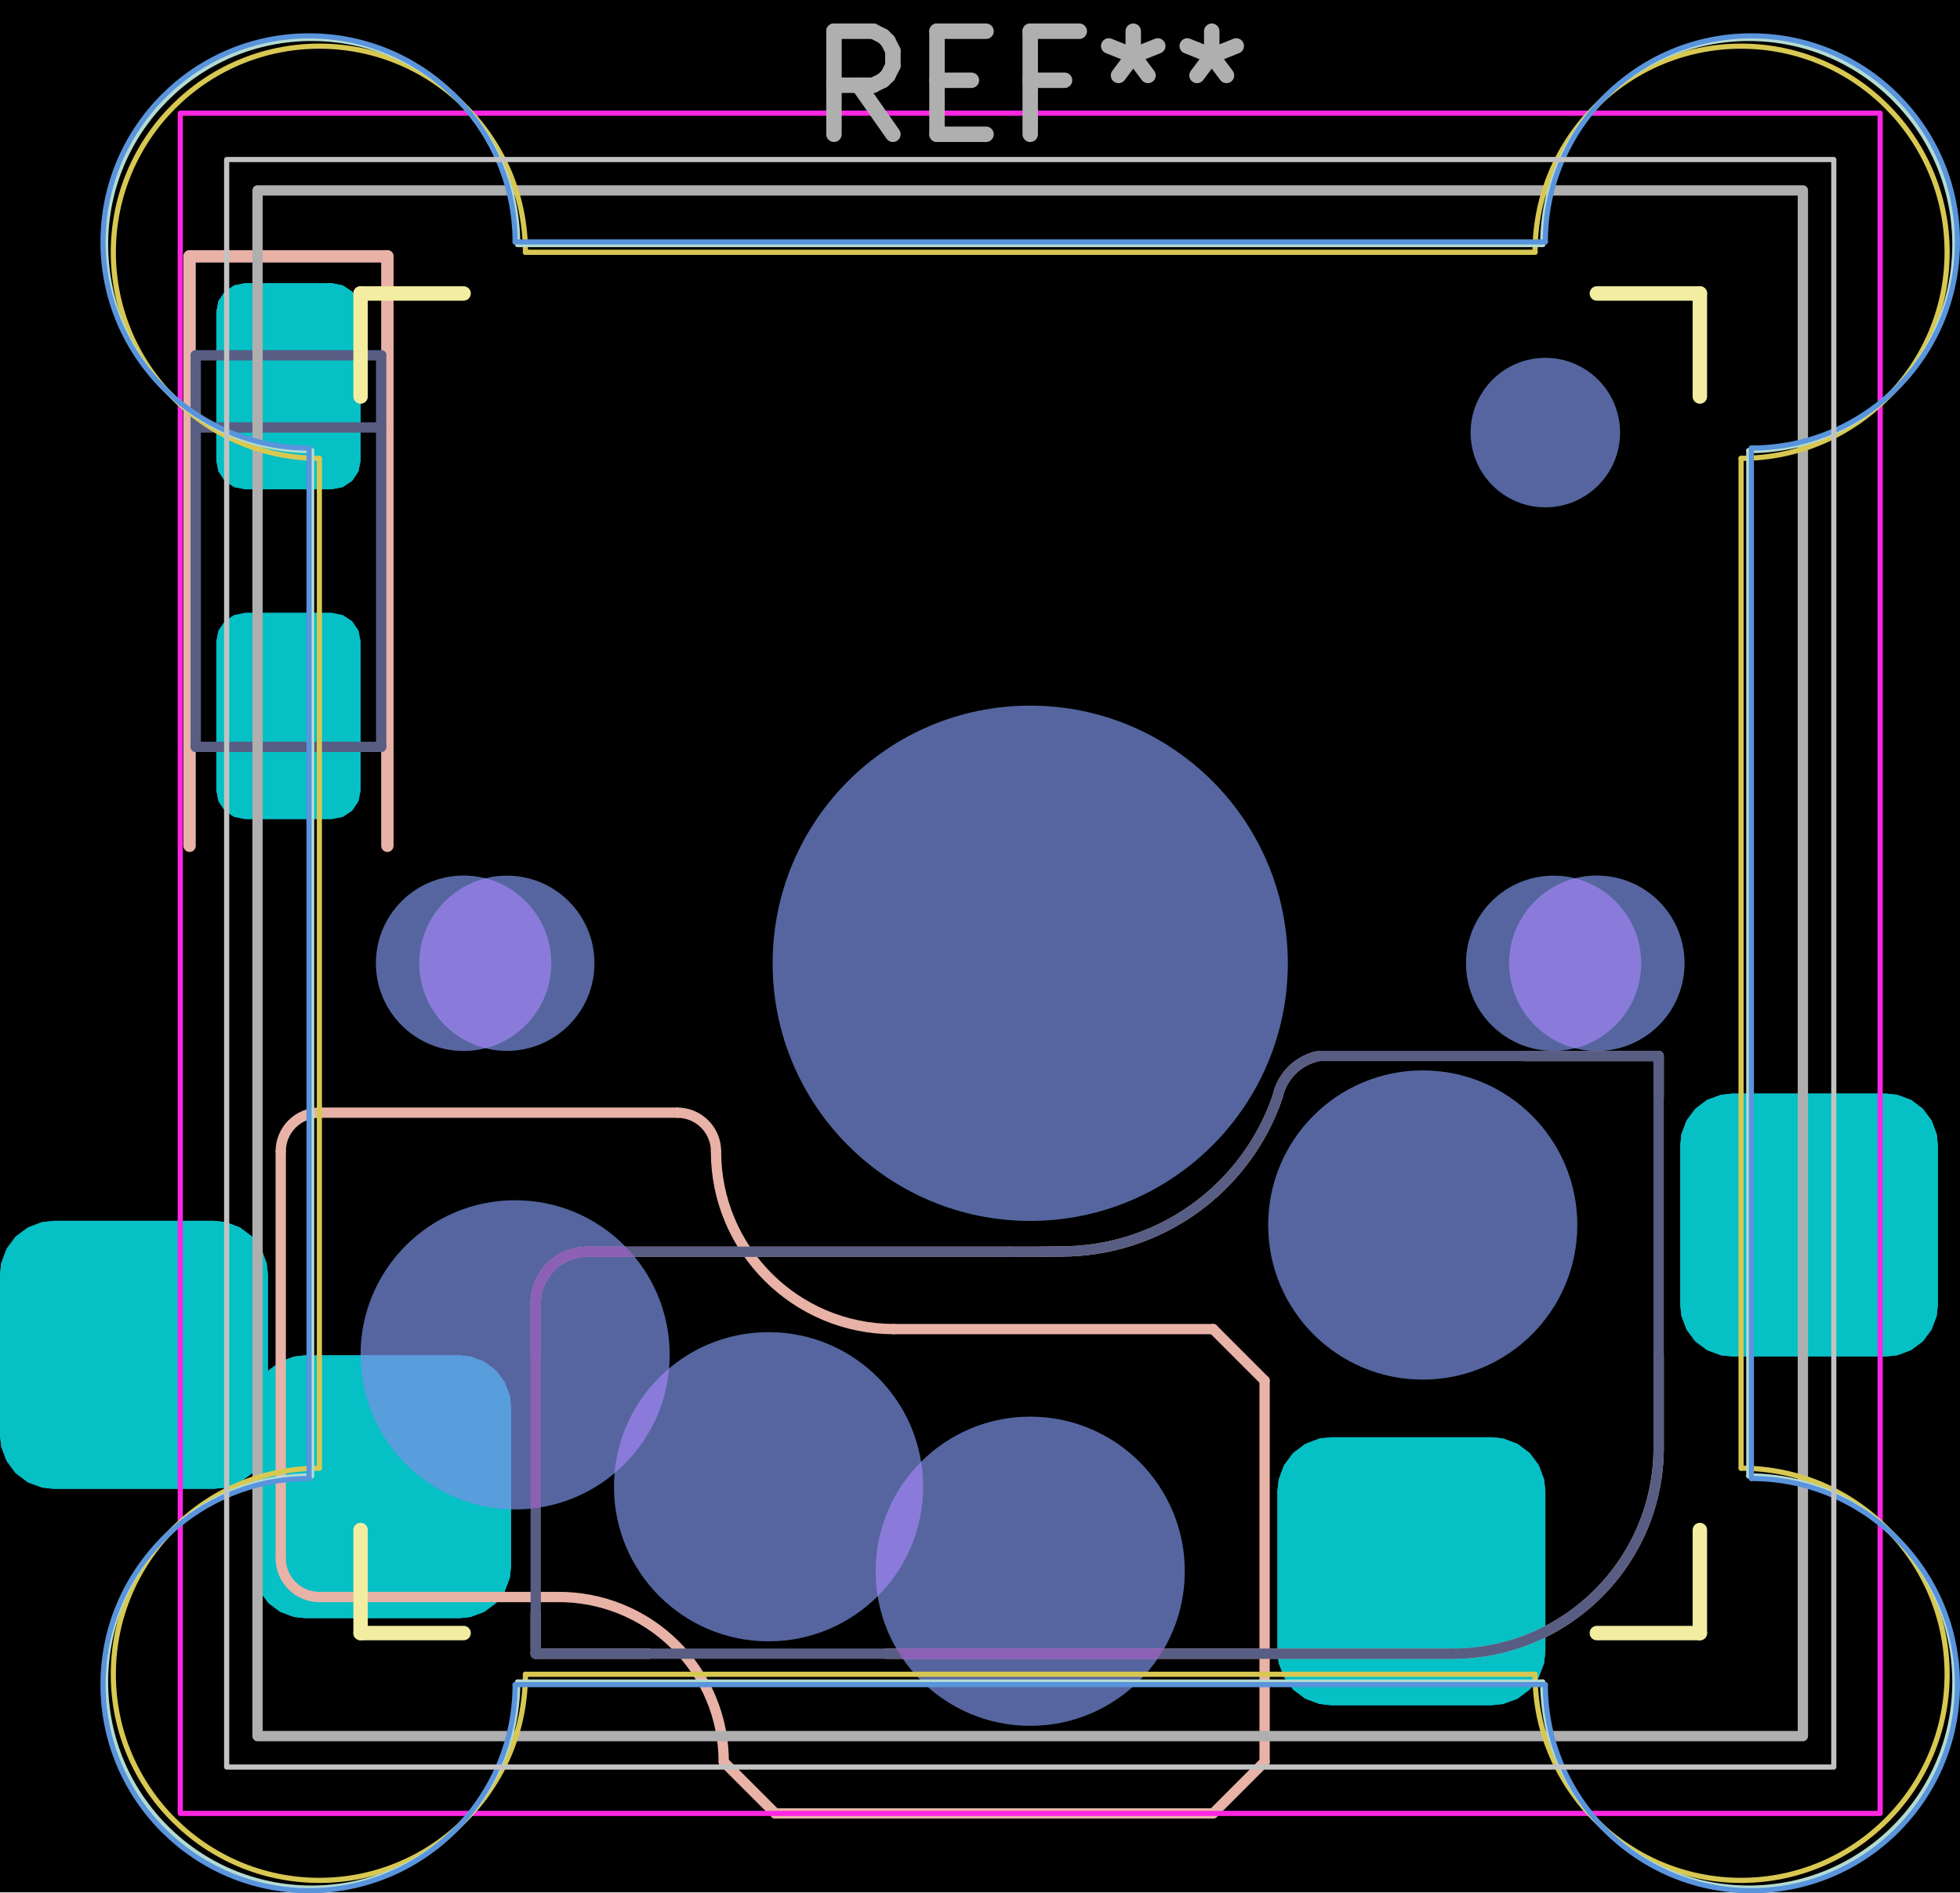
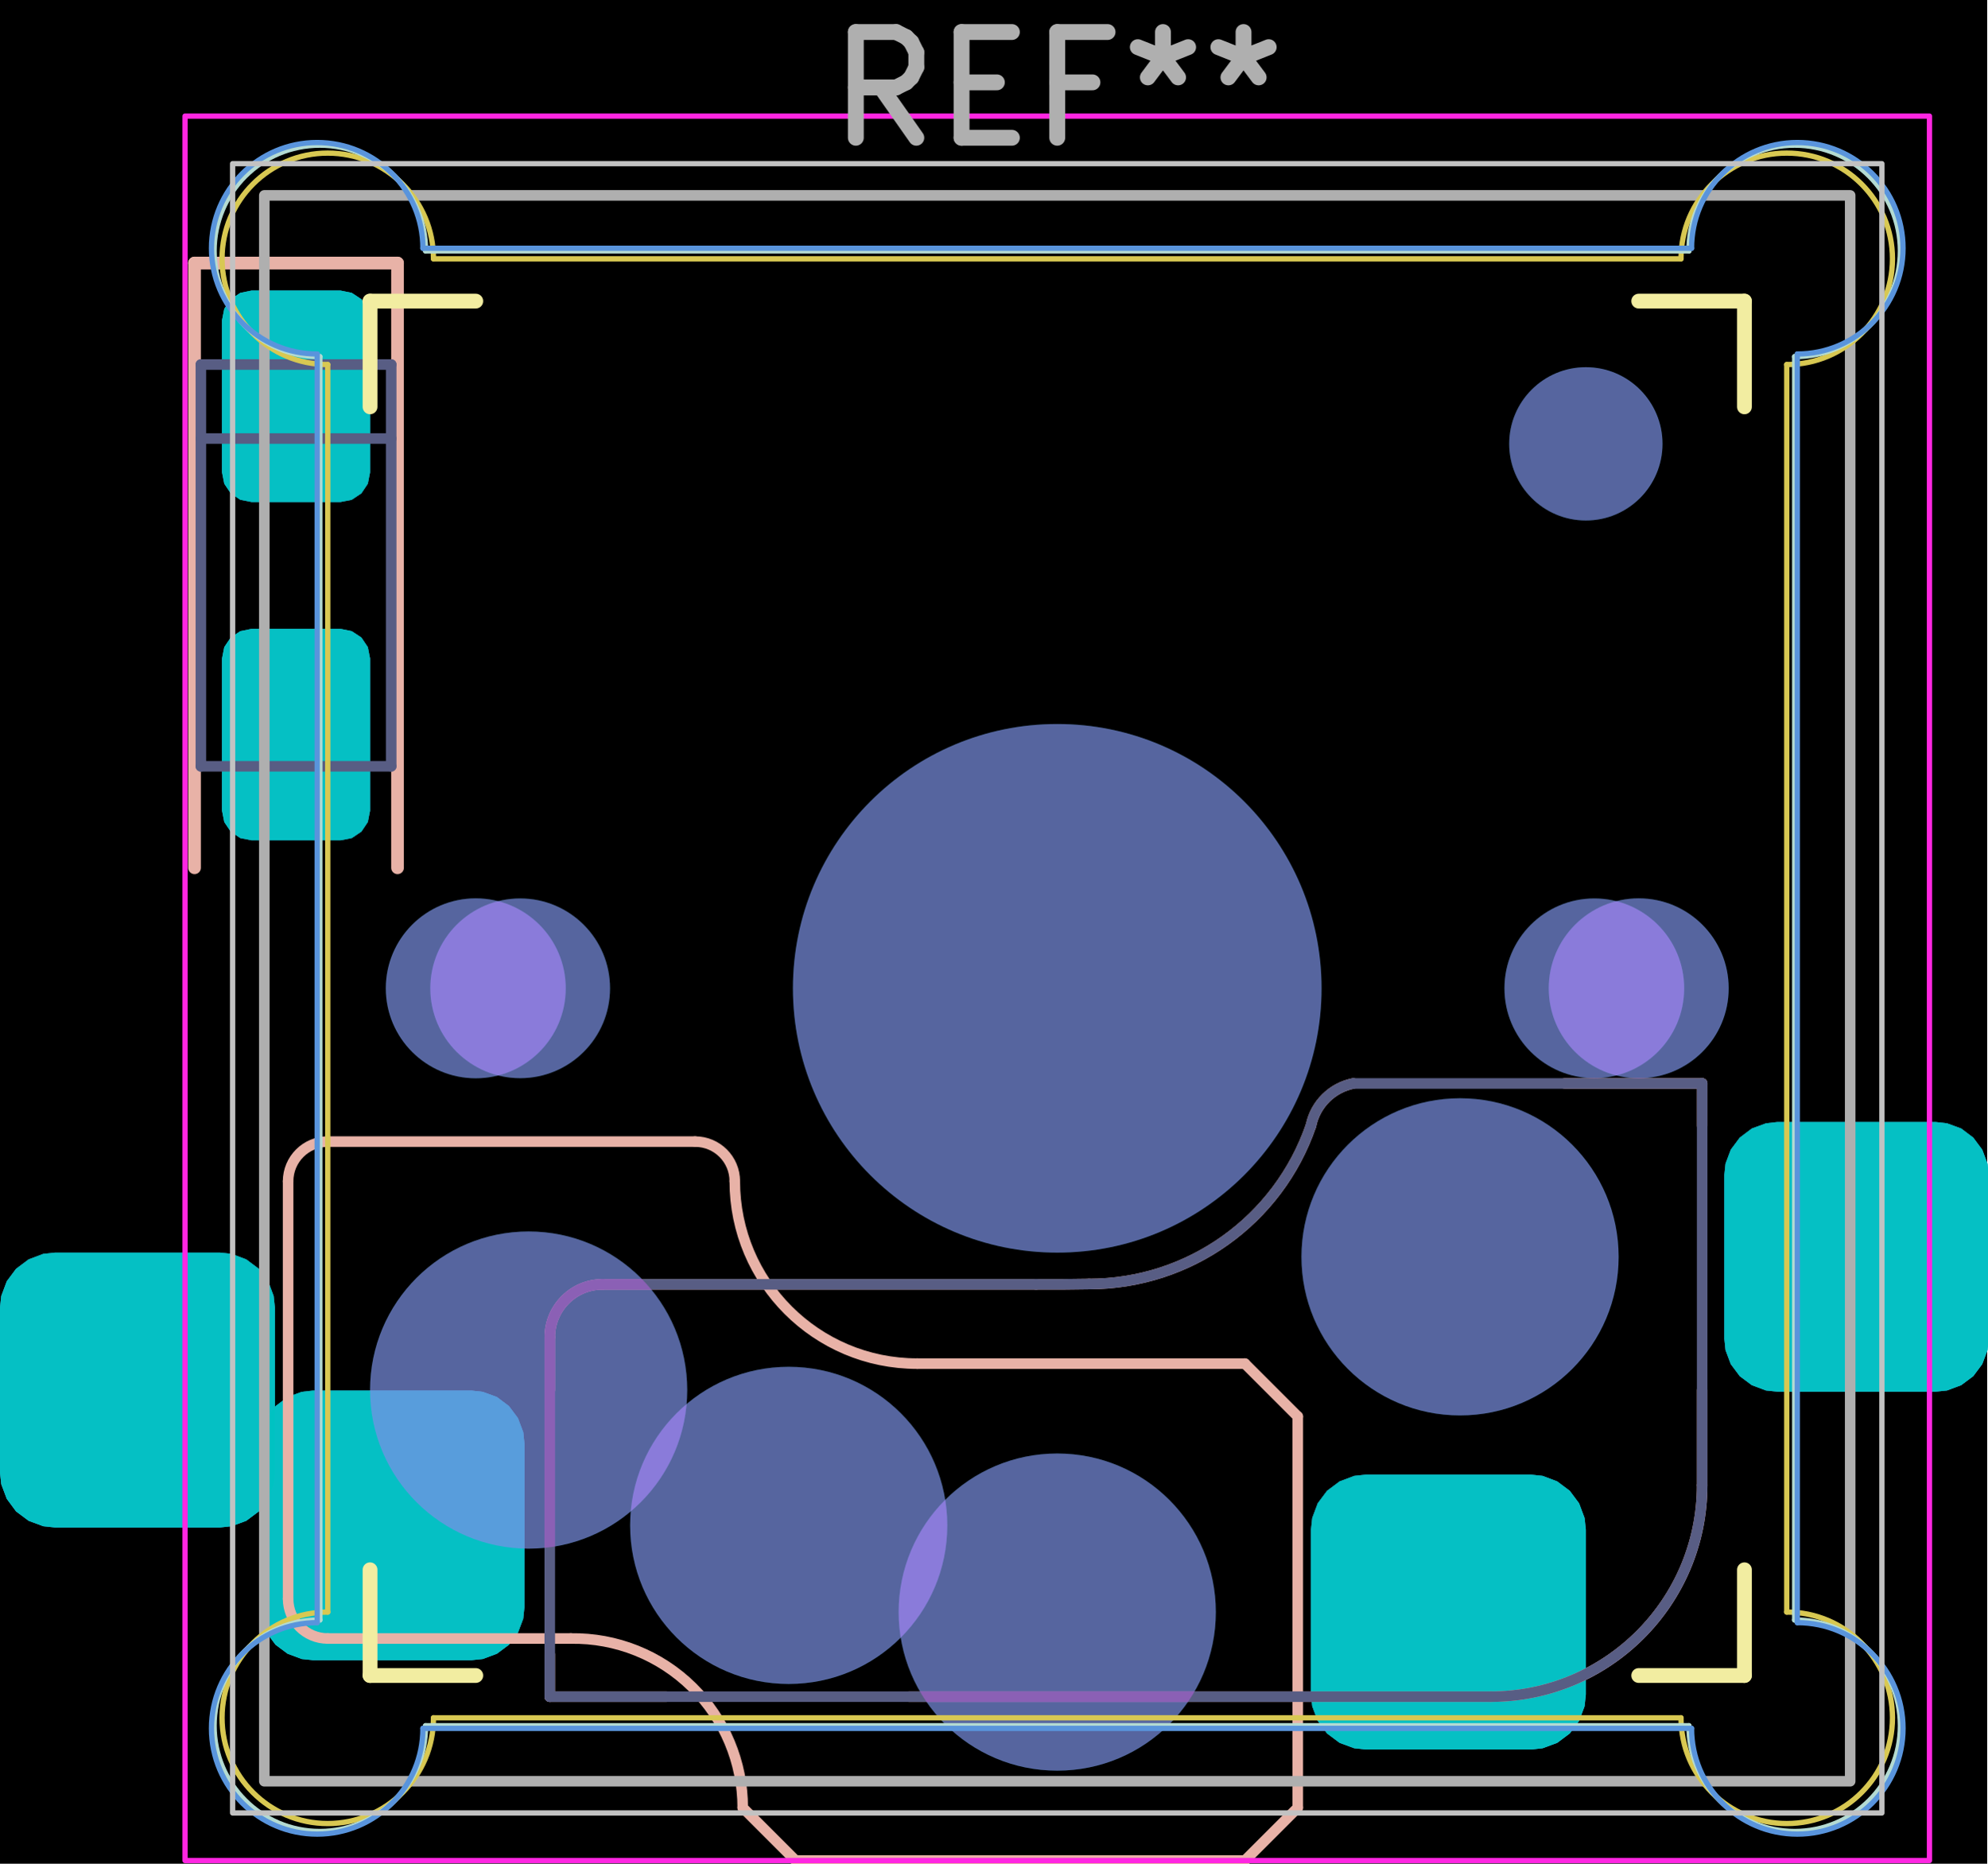
- <svg xmlns="http://www.w3.org/2000/svg" version="1.1" width="100%" height="100%" viewBox="0 0 19.025 18.364" preserveAspectRatio="xMidYMid meet">
+ <svg xmlns="http://www.w3.org/2000/svg" version="1.1" width="100%" height="100%" viewBox="0 0 18.796 17.628" preserveAspectRatio="xMidYMid meet">
  <rect width="100%" height="100%" fill="black" />
  <g style="fill:#000000; fill-opacity:1;stroke:#000000; stroke-opacity:1; stroke-linecap:round; stroke-linejoin:round;" transform="translate(0 0) scale(1 1)">
    <path style="fill:#4D7FC4; fill-opacity:1; stroke:none;fill-rule:evenodd;" d="M 12.4,14.468 12.412,14.358 12.464,14.219 12.552,14.101 12.671,14.012 12.809,13.96 12.92,13.948 14.48,13.948 14.591,13.96 14.729,14.012 14.848,14.101 14.936,14.219 14.988,14.358 15,14.468 15,16.028 14.988,16.139 14.936,16.277 14.848,16.396 14.729,16.485 14.591,16.536 14.48,16.548 12.92,16.548 12.809,16.536 12.671,16.485 12.552,16.396 12.464,16.277 12.412,16.139 12.4,16.028 Z" />
    <path style="fill:#4D7FC4; fill-opacity:1; stroke:none;fill-rule:evenodd;" d="M 16.31,11.113 16.321,11.007 16.371,10.874 16.456,10.76 16.57,10.674 16.704,10.625 16.81,10.613 18.31,10.613 18.416,10.625 18.55,10.674 18.664,10.76 18.749,10.874 18.799,11.007 18.81,11.113 18.81,12.663 18.799,12.77 18.749,12.903 18.664,13.017 18.55,13.102 18.416,13.152 18.31,13.163 16.81,13.163 16.704,13.152 16.57,13.102 16.456,13.017 16.371,12.903 16.321,12.77 16.31,12.663 Z" />
    <path style="fill:#4D7FC4; fill-opacity:1; stroke:none;fill-rule:evenodd;" d="M 0,12.368 0.012,12.258 0.064,12.119 0.152,12.001 0.271,11.912 0.409,11.86 0.52,11.848 2.08,11.848 2.191,11.86 2.329,11.912 2.448,12.001 2.536,12.119 2.588,12.258 2.6,12.368 2.6,13.928 2.588,14.039 2.536,14.177 2.448,14.296 2.329,14.385 2.191,14.436 2.08,14.448 0.52,14.448 0.409,14.436 0.271,14.385 0.152,14.296 0.064,14.177 0.012,14.039 0,13.928 Z" />
    <path style="fill:#4D7FC4; fill-opacity:1; stroke:none;fill-rule:evenodd;" d="M 2.46,13.653 2.471,13.547 2.521,13.414 2.606,13.3 2.72,13.214 2.854,13.165 2.96,13.153 4.46,13.153 4.566,13.165 4.7,13.214 4.814,13.3 4.899,13.414 4.949,13.547 4.96,13.653 4.96,15.203 4.949,15.31 4.899,15.443 4.814,15.557 4.7,15.642 4.566,15.692 4.46,15.703 2.96,15.703 2.854,15.692 2.72,15.642 2.606,15.557 2.521,15.443 2.471,15.31 2.46,15.203 Z" />
    <path style="fill:#4D7FC4; fill-opacity:1; stroke:none;fill-rule:evenodd;" d="M 2.38,7.948 2.273,7.927 2.182,7.866 2.121,7.775 2.1,7.668 2.1,6.228 2.121,6.121 2.182,6.03 2.273,5.97 2.38,5.948 3.22,5.948 3.327,5.97 3.418,6.03 3.479,6.121 3.5,6.228 3.5,7.668 3.479,7.775 3.418,7.866 3.327,7.927 3.22,7.948 Z" />
    <path style="fill:#4D7FC4; fill-opacity:1; stroke:none;fill-rule:evenodd;" d="M 2.38,4.748 2.273,4.727 2.182,4.666 2.121,4.575 2.1,4.468 2.1,3.028 2.121,2.921 2.182,2.83 2.273,2.77 2.38,2.748 3.22,2.748 3.327,2.77 3.418,2.83 3.479,2.921 3.5,3.028 3.5,4.468 3.479,4.575 3.418,4.666 3.327,4.727 3.22,4.748 Z" />
  </g>
  <g style="fill:#02FFEE; fill-opacity:0.4; stroke:none;">
    <circle cx="4.5" cy="9.348" r="0.851" />
    <circle cx="4.92" cy="9.348" r="0.85" />
    <circle cx="5" cy="13.148" r="1.5" />
    <circle cx="7.46" cy="14.428" r="1.5" />
    <circle cx="10" cy="9.348" r="2.5" />
    <circle cx="10" cy="15.248" r="1.5" />
    <circle cx="13.81" cy="11.888" r="1.5" />
    <circle cx="15" cy="4.198" r="0.725" />
    <circle cx="15.08" cy="9.348" r="0.85" />
    <circle cx="15.5" cy="9.348" r="0.851" />
    <path style="fill:#02FFEE; fill-opacity:0.4; stroke:none;fill-rule:evenodd;" d="M 12.4,14.468 12.412,14.358 12.464,14.219 12.552,14.101 12.671,14.012 12.809,13.96 12.92,13.948 14.48,13.948 14.591,13.96 14.729,14.012 14.848,14.101 14.936,14.219 14.988,14.358 15,14.468 15,16.028 14.988,16.139 14.936,16.277 14.848,16.396 14.729,16.485 14.591,16.536 14.48,16.548 12.92,16.548 12.809,16.536 12.671,16.485 12.552,16.396 12.464,16.277 12.412,16.139 12.4,16.028 Z" />
    <path style="fill:#02FFEE; fill-opacity:0.4; stroke:none;fill-rule:evenodd;" d="M 16.31,11.113 16.321,11.007 16.371,10.874 16.456,10.76 16.57,10.674 16.704,10.625 16.81,10.613 18.31,10.613 18.416,10.625 18.55,10.674 18.664,10.76 18.749,10.874 18.799,11.007 18.81,11.113 18.81,12.663 18.799,12.77 18.749,12.903 18.664,13.017 18.55,13.102 18.416,13.152 18.31,13.163 16.81,13.163 16.704,13.152 16.57,13.102 16.456,13.017 16.371,12.903 16.321,12.77 16.31,12.663 Z" />
    <path style="fill:#02FFEE; fill-opacity:0.4; stroke:none;fill-rule:evenodd;" d="M 0,12.368 0.012,12.258 0.064,12.119 0.152,12.001 0.271,11.912 0.409,11.86 0.52,11.848 2.08,11.848 2.191,11.86 2.329,11.912 2.448,12.001 2.536,12.119 2.588,12.258 2.6,12.368 2.6,13.928 2.588,14.039 2.536,14.177 2.448,14.296 2.329,14.385 2.191,14.436 2.08,14.448 0.52,14.448 0.409,14.436 0.271,14.385 0.152,14.296 0.064,14.177 0.012,14.039 0,13.928 Z" />
    <path style="fill:#02FFEE; fill-opacity:0.4; stroke:none;fill-rule:evenodd;" d="M 2.46,13.653 2.471,13.547 2.521,13.414 2.606,13.3 2.72,13.214 2.854,13.165 2.96,13.153 4.46,13.153 4.566,13.165 4.7,13.214 4.814,13.3 4.899,13.414 4.949,13.547 4.96,13.653 4.96,15.203 4.949,15.31 4.899,15.443 4.814,15.557 4.7,15.642 4.566,15.692 4.46,15.703 2.96,15.703 2.854,15.692 2.72,15.642 2.606,15.557 2.521,15.443 2.471,15.31 2.46,15.203 Z" />
    <path style="fill:#02FFEE; fill-opacity:0.4; stroke:none;fill-rule:evenodd;" d="M 2.38,7.948 2.273,7.927 2.182,7.866 2.121,7.775 2.1,7.668 2.1,6.228 2.121,6.121 2.182,6.03 2.273,5.97 2.38,5.948 3.22,5.948 3.327,5.97 3.418,6.03 3.479,6.121 3.5,6.228 3.5,7.668 3.479,7.775 3.418,7.866 3.327,7.927 3.22,7.948 Z" />
    <path style="fill:#02FFEE; fill-opacity:0.4; stroke:none;fill-rule:evenodd;" d="M 2.38,4.748 2.273,4.727 2.182,4.666 2.121,4.575 2.1,4.468 2.1,3.028 2.121,2.921 2.182,2.83 2.273,2.77 2.38,2.748 3.22,2.748 3.327,2.77 3.418,2.83 3.479,2.921 3.5,3.028 3.5,4.468 3.479,4.575 3.418,4.666 3.327,4.727 3.22,4.748 Z" />
    <path style="fill:#00C2C2; fill-opacity:0.9; stroke:none;fill-rule:evenodd;" d="M 12.4,14.468 12.412,14.358 12.464,14.219 12.552,14.101 12.671,14.012 12.809,13.96 12.92,13.948 14.48,13.948 14.591,13.96 14.729,14.012 14.848,14.101 14.936,14.219 14.988,14.358 15,14.468 15,16.028 14.988,16.139 14.936,16.277 14.848,16.396 14.729,16.485 14.591,16.536 14.48,16.548 12.92,16.548 12.809,16.536 12.671,16.485 12.552,16.396 12.464,16.277 12.412,16.139 12.4,16.028 Z" />
    <path style="fill:#00C2C2; fill-opacity:0.9; stroke:none;fill-rule:evenodd;" d="M 16.31,11.113 16.321,11.007 16.371,10.874 16.456,10.76 16.57,10.674 16.704,10.625 16.81,10.613 18.31,10.613 18.416,10.625 18.55,10.674 18.664,10.76 18.749,10.874 18.799,11.007 18.81,11.113 18.81,12.663 18.799,12.77 18.749,12.903 18.664,13.017 18.55,13.102 18.416,13.152 18.31,13.163 16.81,13.163 16.704,13.152 16.57,13.102 16.456,13.017 16.371,12.903 16.321,12.77 16.31,12.663 Z" />
    <path style="fill:#00C2C2; fill-opacity:0.9; stroke:none;fill-rule:evenodd;" d="M 0,12.368 0.012,12.258 0.064,12.119 0.152,12.001 0.271,11.912 0.409,11.86 0.52,11.848 2.08,11.848 2.191,11.86 2.329,11.912 2.448,12.001 2.536,12.119 2.588,12.258 2.6,12.368 2.6,13.928 2.588,14.039 2.536,14.177 2.448,14.296 2.329,14.385 2.191,14.436 2.08,14.448 0.52,14.448 0.409,14.436 0.271,14.385 0.152,14.296 0.064,14.177 0.012,14.039 0,13.928 Z" />
    <path style="fill:#00C2C2; fill-opacity:0.9; stroke:none;fill-rule:evenodd;" d="M 2.46,13.653 2.471,13.547 2.521,13.414 2.606,13.3 2.72,13.214 2.854,13.165 2.96,13.153 4.46,13.153 4.566,13.165 4.7,13.214 4.814,13.3 4.899,13.414 4.949,13.547 4.96,13.653 4.96,15.203 4.949,15.31 4.899,15.443 4.814,15.557 4.7,15.642 4.566,15.692 4.46,15.703 2.96,15.703 2.854,15.692 2.72,15.642 2.606,15.557 2.521,15.443 2.471,15.31 2.46,15.203 Z" />
    <path style="fill:#00C2C2; fill-opacity:0.9; stroke:none;fill-rule:evenodd;" d="M 2.38,7.948 2.273,7.927 2.182,7.866 2.121,7.775 2.1,7.668 2.1,6.228 2.121,6.121 2.182,6.03 2.273,5.97 2.38,5.948 3.22,5.948 3.327,5.97 3.418,6.03 3.479,6.121 3.5,6.228 3.5,7.668 3.479,7.775 3.418,7.866 3.327,7.927 3.22,7.948 Z" />
    <path style="fill:#00C2C2; fill-opacity:0.9; stroke:none;fill-rule:evenodd;" d="M 2.38,4.748 2.273,4.727 2.182,4.666 2.121,4.575 2.1,4.468 2.1,3.028 2.121,2.921 2.182,2.83 2.273,2.77 2.38,2.748 3.22,2.748 3.327,2.77 3.418,2.83 3.479,2.921 3.5,3.028 3.5,4.468 3.479,4.575 3.418,4.666 3.327,4.727 3.22,4.748 Z" />
  </g>
  <g style="fill:none;  stroke:#E8B2A7; stroke-width:0.1; stroke-opacity:1;  stroke-linecap:round; stroke-linejoin:round;">
    <path d="M2.725 15.123 L2.725 11.173 " />
    <path d="M3.1 10.798 L6.575 10.798 " />
    <path d="M3.1 15.498 L5.4 15.498 " />
    <path d="M5.2 13.148 L5.2 12.648 " />
    <path d="M5.2 16.048 L5.2 15.648 " />
    <path d="M5.7 12.148 L9.8 12.148 " />
    <path d="M6.3 16.048 L5.2 16.048 " />
    <path d="M7.525 17.598 L7.025 17.098 " />
    <path d="M8.675 12.898 L11.775 12.898 " />
    <path d="M11.775 17.598 L7.525 17.598 " />
    <path d="M12.275 13.398 L11.775 12.898 " />
    <path d="M12.275 13.398 L12.275 17.098 " />
    <path d="M12.275 17.098 L11.775 17.598 " />
    <path d="M14.1 16.048 L8.6 16.048 " />
    <path d="M16.1 10.248 L14.8 10.248 " />
    <path d="M16.1 10.248 L16.1 10.648 " />
    <path d="M16.1 13.148 L16.1 14.048 " />
    <path d="M3.1 10.798 A0.375 0.375 0.0 0 0 2.725 11.173" />
    <path d="M2.725 15.123 A0.375 0.375 0.0 0 0 3.1 15.498" />
    <path d="M5.7 12.148 A0.5 0.5 0.0 0 0 5.2 12.648" />
    <path d="M7.025 17.098 A1.6 1.6 0.0 0 0 5.4 15.498" />
    <path d="M6.95 11.173 A0.375 0.375 0.0 0 0 6.575 10.798" />
    <path d="M6.95 11.173 A1.725 1.725 0.0 0 0 8.675 12.898" />
    <path d="M9.8 12.148 A21.513 21.513 0.0 0 0 10.3 12.145" />
    <path d="M10.3 12.145 A2.221 2.221 0.0 0 0 12.4 10.647" />
    <path d="M12.8 10.248 A0.51 0.51 0.0 0 0 12.401 10.643" />
    <path d="M14.1 16.048 A2 2 0.0 0 0 16.1 14.048" />
  </g>
  <g style="fill:none;  stroke:#E8B2A7; stroke-width:0.12; stroke-opacity:1;  stroke-linecap:round; stroke-linejoin:round;">
    <path d="M1.84 2.488 L1.84 8.208 " />
    <path d="M3.76 2.488 L3.76 8.208 " />
    <path d="M1.84 2.488 L3.76 2.488 " />
  </g>
  <g style="fill:none;  stroke:#585D84; stroke-width:0.1; stroke-opacity:1;  stroke-linecap:round; stroke-linejoin:round;">
    <path d="M5.2 16.048 L5.2 12.648 " />
    <path d="M5.7 12.148 L9.8 12.148 " />
    <path d="M14.1 16.048 L5.2 16.048 " />
    <path d="M16.1 10.248 L12.8 10.248 " />
    <path d="M16.1 10.248 L16.1 14.048 " />
    <path d="M5.7 12.148 A0.5 0.5 0.0 0 0 5.2 12.648" />
    <path d="M9.8 12.148 A21.513 21.513 0.0 0 0 10.3 12.145" />
    <path d="M10.3 12.145 A2.221 2.221 0.0 0 0 12.4 10.647" />
    <path d="M12.8 10.248 A0.51 0.51 0.0 0 0 12.401 10.643" />
    <path d="M14.1 16.048 A2 2 0.0 0 0 16.1 14.048" />
    <path d="M1.9 3.448 L1.9 7.248 " />
    <path d="M1.9 7.248 L3.7 7.248 " />
    <path d="M3.7 7.248 L3.7 3.448 " />
    <path d="M3.7 3.448 L1.9 3.448 " />
    <path d="M1.9 4.148 L3.7 4.148 " />
  </g>
  <g style="fill:#D864FF; fill-opacity:0.4; stroke:none;">
    <circle cx="4.5" cy="9.348" r="0.851" />
    <circle cx="4.92" cy="9.348" r="0.85" />
    <circle cx="5" cy="13.148" r="1.5" />
    <circle cx="7.46" cy="14.428" r="1.5" />
    <circle cx="10" cy="9.348" r="2.5" />
    <circle cx="10" cy="15.248" r="1.5" />
    <circle cx="13.81" cy="11.888" r="1.5" />
    <circle cx="15" cy="4.198" r="0.725" />
    <circle cx="15.08" cy="9.348" r="0.85" />
    <circle cx="15.5" cy="9.348" r="0.851" />
  </g>
  <g style="fill:none;  stroke:#F2EDA1; stroke-width:0.14; stroke-opacity:1;  stroke-linecap:round; stroke-linejoin:round;">
    <path d="M3.5 3.848 L3.5 2.848 " />
    <path d="M3.5 15.848 L3.5 14.848 " />
    <path d="M3.5 15.848 L4.5 15.848 " />
    <path d="M4.5 2.848 L3.5 2.848 " />
    <path d="M15.5 15.848 L16.5 15.848 " />
    <path d="M16.5 2.848 L15.5 2.848 " />
    <path d="M16.5 2.848 L16.5 3.848 " />
    <path d="M16.5 14.848 L16.5 15.848 " />
    <path style="fill:none;  stroke:#FF26E2; stroke-width:0.05; stroke-opacity:1;  stroke-linecap:round; stroke-linejoin:round;fill:none" d="M 1.75,1.098 18.25,1.098 18.25,17.598 1.75,17.598 Z" />
  </g>
  <g style="fill:none;  stroke:#AFAFAF; stroke-width:0.15; stroke-opacity:1;  stroke-linecap:round; stroke-linejoin:round;">
    <text x="10" y="1.348" textLength="4.536" font-size="1.333" lengthAdjust="spacingAndGlyphs" text-anchor="middle" opacity="0" stroke-opacity="0">REF**</text>
    <g class="stroked-text">
      <path d="M8.667 1.303 L8.333 0.827 " />
      <path d="M8.095 1.303 L8.095 0.303 " />
      <path d="M8.095 0.303 L8.476 0.303 " />
      <path d="M8.476 0.303 L8.571 0.351 " />
      <path d="M8.571 0.351 L8.619 0.398 " />
      <path d="M8.619 0.398 L8.667 0.494 " />
      <path d="M8.667 0.494 L8.667 0.636 " />
      <path d="M8.667 0.636 L8.619 0.732 " />
      <path d="M8.619 0.732 L8.571 0.779 " />
      <path d="M8.571 0.779 L8.476 0.827 " />
      <path d="M8.476 0.827 L8.095 0.827 " />
      <path d="M9.095 0.779 L9.429 0.779 " />
      <path d="M9.571 1.303 L9.095 1.303 " />
      <path d="M9.095 1.303 L9.095 0.303 " />
      <path d="M9.095 0.303 L9.571 0.303 " />
      <path d="M10.333 0.779 L10 0.779 " />
      <path d="M10 1.303 L10 0.303 " />
      <path d="M10 0.303 L10.476 0.303 " />
      <path d="M11 0.303 L11 0.541 " />
      <path d="M10.762 0.446 L11 0.541 " />
      <path d="M11 0.541 L11.238 0.446 " />
      <path d="M10.857 0.732 L11 0.541 " />
      <path d="M11 0.541 L11.143 0.732 " />
      <path d="M11.762 0.303 L11.762 0.541 " />
      <path d="M11.524 0.446 L11.762 0.541 " />
      <path d="M11.762 0.541 L12 0.446 " />
      <path d="M11.619 0.732 L11.762 0.541 " />
      <path d="M11.762 0.541 L11.905 0.732 " />
    </g>
    <path style="fill:none;  stroke:#AFAFAF; stroke-width:0.1; stroke-opacity:1;  stroke-linecap:round; stroke-linejoin:round;fill:none" d="M 2.5,1.848 17.5,1.848 17.5,16.848 2.5,16.848 Z" />
  </g>
  <g style="fill:none;  stroke:#D8C852; stroke-width:0.05; stroke-opacity:1;  stroke-linecap:round; stroke-linejoin:round;">
-     <path d="M5.1 2.448 L14.9 2.448 " />
-     <path d="M16.9 4.448 L16.9 14.248 " />
-     <path d="M14.9 16.248 L5.1 16.248 " />
-     <path d="M3.1 14.248 L3.1 4.448 " />
-     <path d="M16.9 4.448 A2 2 0.0 1 0 14.9 2.448" />
-     <path d="M14.9 16.248 A2 2 0.0 1 0 16.9 14.248" />
-     <path d="M3.1 14.248 A2 2 0.0 1 0 5.1 16.248" />
-     <path d="M5.1 2.448 A2 2 0.0 1 0 3.1 4.448" />
+     <path d="M4.1 2.448 L15.9 2.448 " />
+     <path d="M16.9 3.448 L16.9 15.248 " />
+     <path d="M15.9 16.248 L4.1 16.248 " />
+     <path d="M3.1 15.248 L3.1 3.448 " />
+     <path d="M16.9 3.448 A1 1 0.0 1 0 15.9 2.448" />
+     <path d="M15.9 16.248 A1 1 0.0 1 0 16.9 15.248" />
+     <path d="M3.1 15.248 A1 1 0.0 1 0 4.1 16.248" />
+     <path d="M4.1 2.448 A1 1 0.0 1 0 3.1 3.448" />
  </g>
  <g style="fill:none;  stroke:#B4DBD2; stroke-width:0.05; stroke-opacity:1;  stroke-linecap:round; stroke-linejoin:round;">
-     <path d="M5.025 2.373 L14.975 2.373 " />
-     <path d="M16.975 4.373 L16.975 14.323 " />
-     <path d="M14.975 16.323 L5.025 16.323 " />
-     <path d="M3.025 14.323 L3.025 4.373 " />
-     <path d="M16.975 4.373 A2 2 0.0 1 0 14.975 2.373" />
-     <path d="M14.975 16.323 A2 2 0.0 1 0 16.975 14.323" />
-     <path d="M3.025 14.323 A2 2 0.0 1 0 5.025 16.323" />
-     <path d="M5.025 2.373 A2 2 0.0 1 0 3.025 4.373" />
+     <path d="M4.025 2.373 L15.975 2.373 " />
+     <path d="M16.975 3.373 L16.975 15.323 " />
+     <path d="M15.975 16.323 L4.025 16.323 " />
+     <path d="M3.025 15.323 L3.025 3.373 " />
+     <path d="M16.975 3.373 A1 1 0.0 1 0 15.975 2.373" />
+     <path d="M15.975 16.323 A1 1 0.0 1 0 16.975 15.323" />
+     <path d="M3.025 15.323 A1 1 0.0 1 0 4.025 16.323" />
+     <path d="M4.025 2.373 A1 1 0.0 1 0 3.025 3.373" />
  </g>
  <g style="fill:none;  stroke:#5994DC; stroke-width:0.05; stroke-opacity:1;  stroke-linecap:round; stroke-linejoin:round;">
-     <path d="M5 2.348 L15 2.348 " />
-     <path d="M17 4.348 L17 14.348 " />
-     <path d="M15 16.348 L5 16.348 " />
-     <path d="M3 14.348 L3 4.348 " />
-     <path d="M17 4.348 A2 2 0.0 1 0 15 2.348" />
-     <path d="M15 16.348 A2 2 0.0 1 0 17 14.348" />
-     <path d="M3 14.348 A2 2 0.0 1 0 5 16.348" />
-     <path d="M5 2.348 A2 2 0.0 1 0 3 4.348" />
+     <path d="M4 2.348 L16 2.348 " />
+     <path d="M17 3.348 L17 15.348 " />
+     <path d="M16 16.348 L4 16.348 " />
+     <path d="M3 15.348 L3 3.348 " />
+     <path d="M17 3.348 A1 1 0.0 1 0 16 2.348" />
+     <path d="M16 16.348 A1 1 0.0 1 0 17 15.348" />
+     <path d="M3 15.348 A1 1 0.0 1 0 4 16.348" />
+     <path d="M4 2.348 A1 1 0.0 1 0 3 3.348" />
    <path style="fill:none;  stroke:#C2C2C2; stroke-width:0.05; stroke-opacity:1;  stroke-linecap:round; stroke-linejoin:round;fill:none" d="M 2.2,1.548 17.8,1.548 17.8,17.148 2.2,17.148 Z" />
  </g>
</svg>
